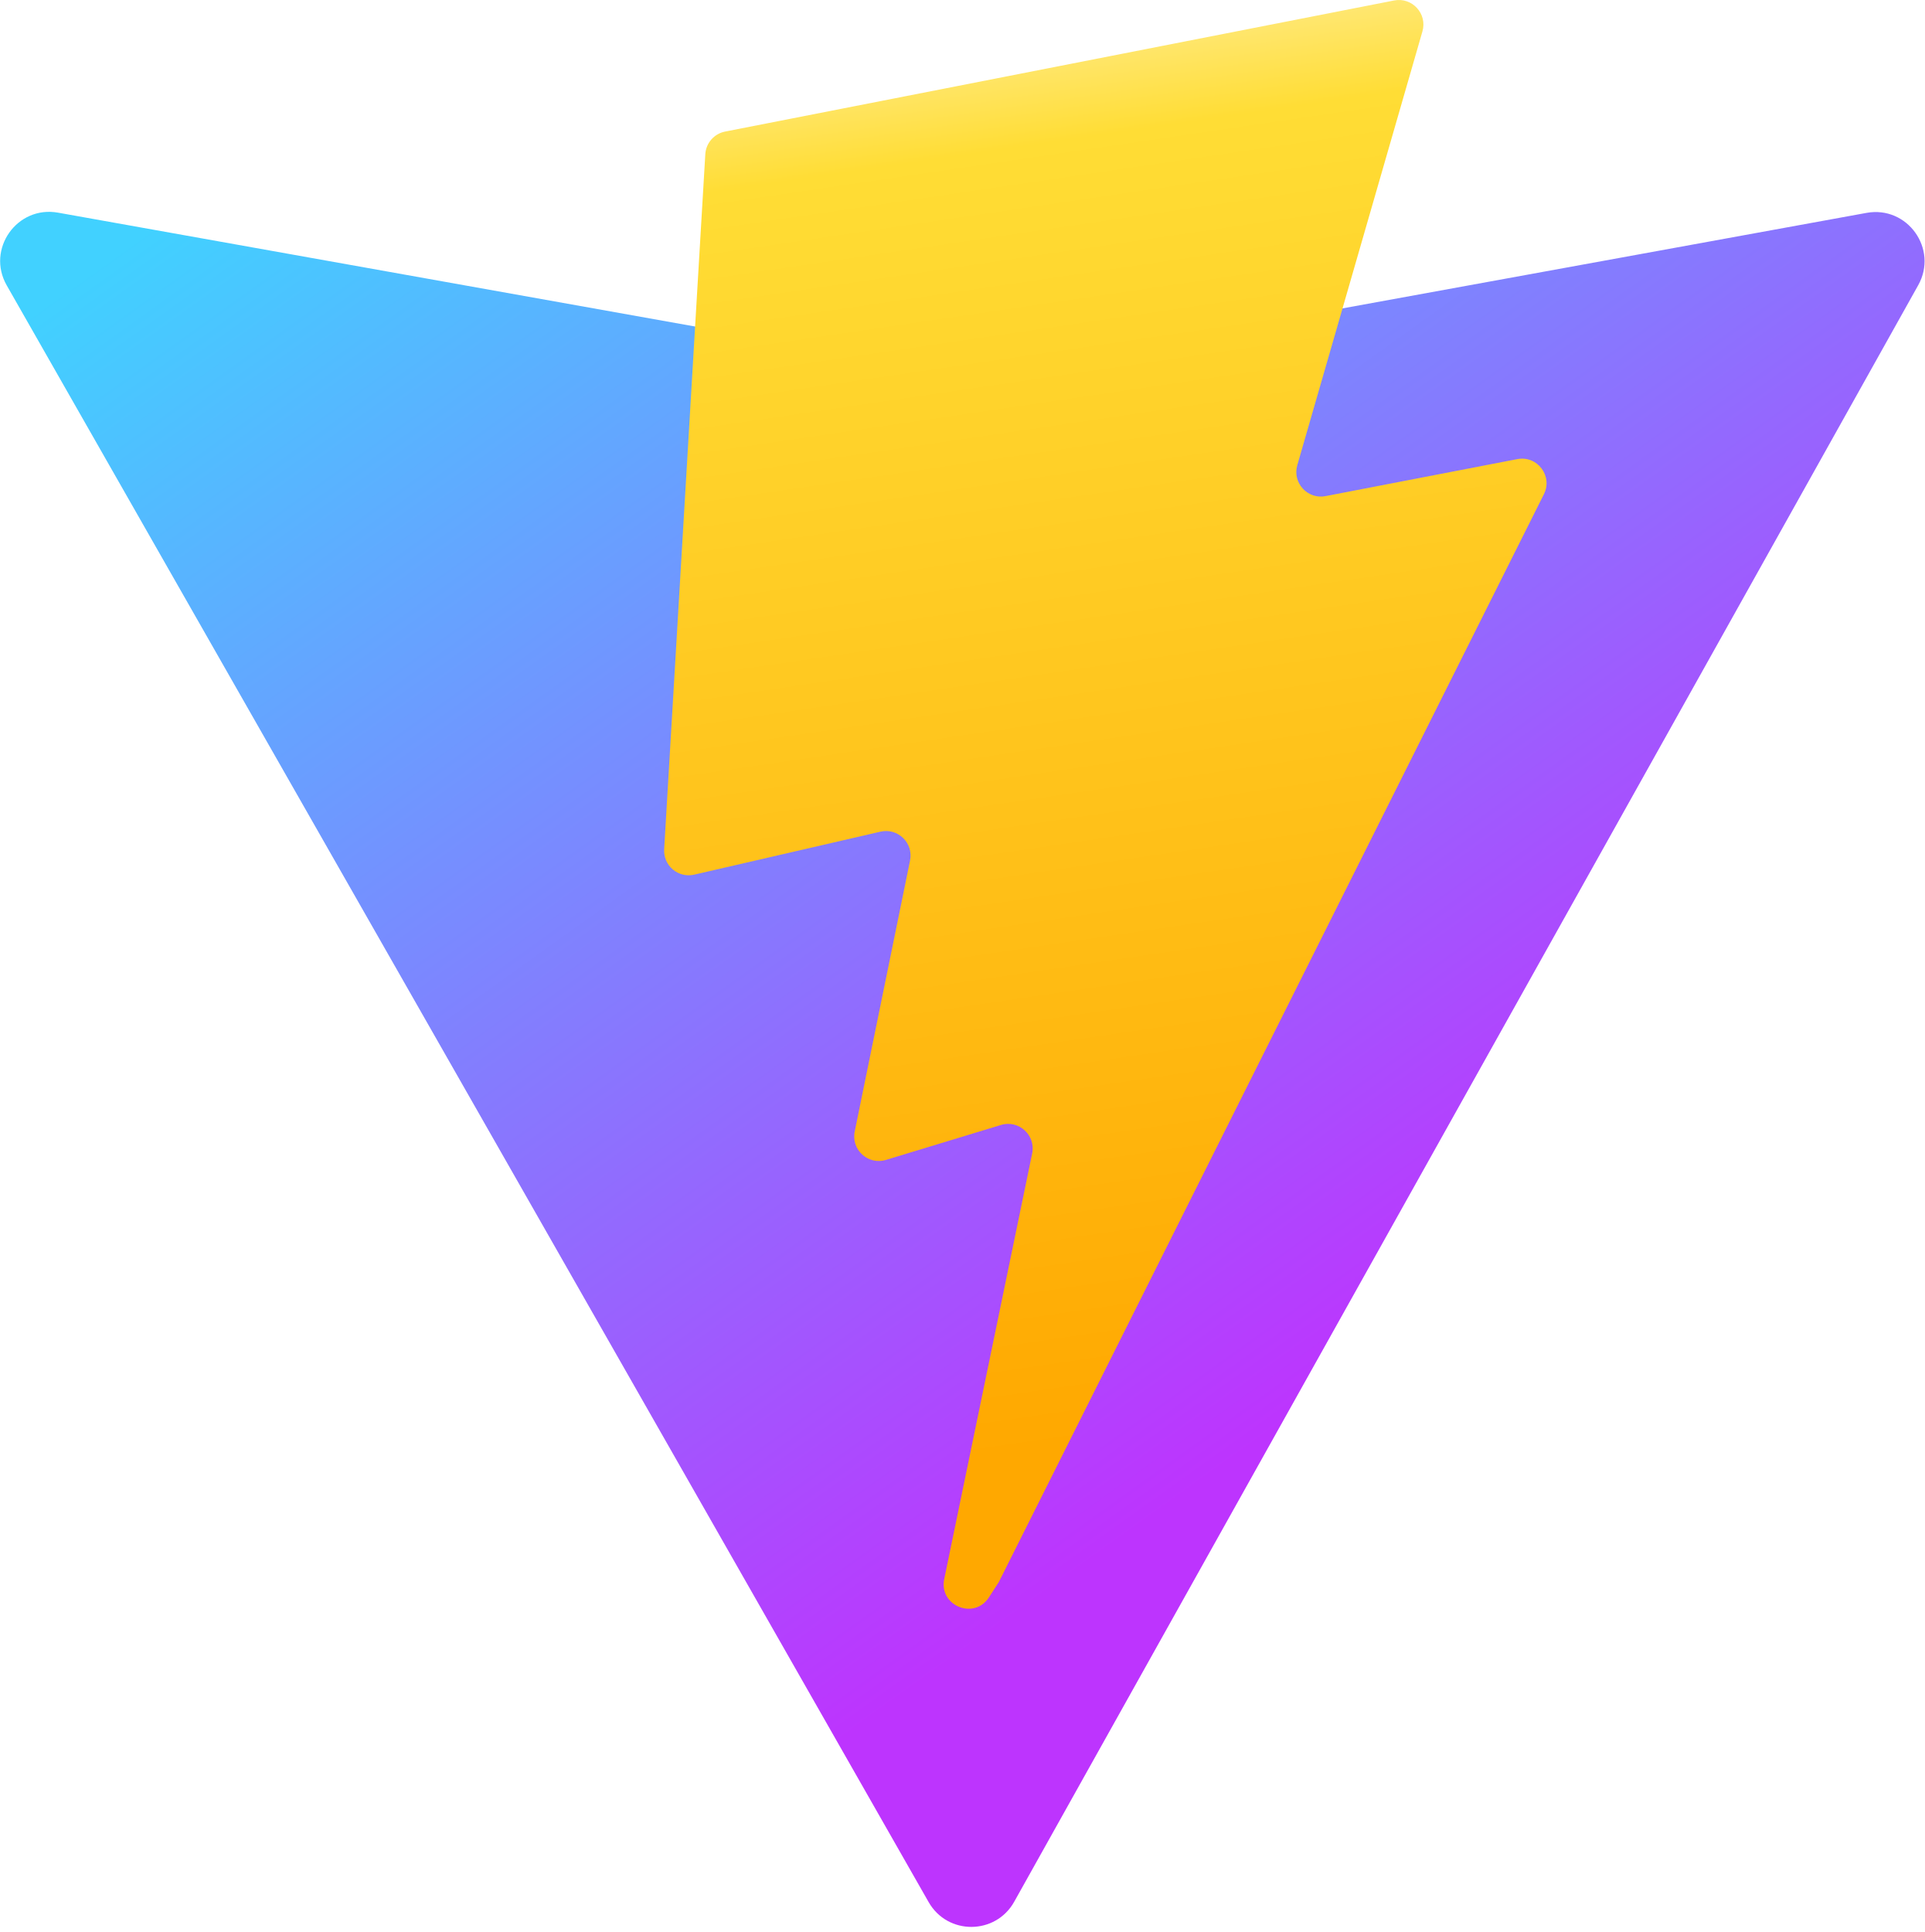
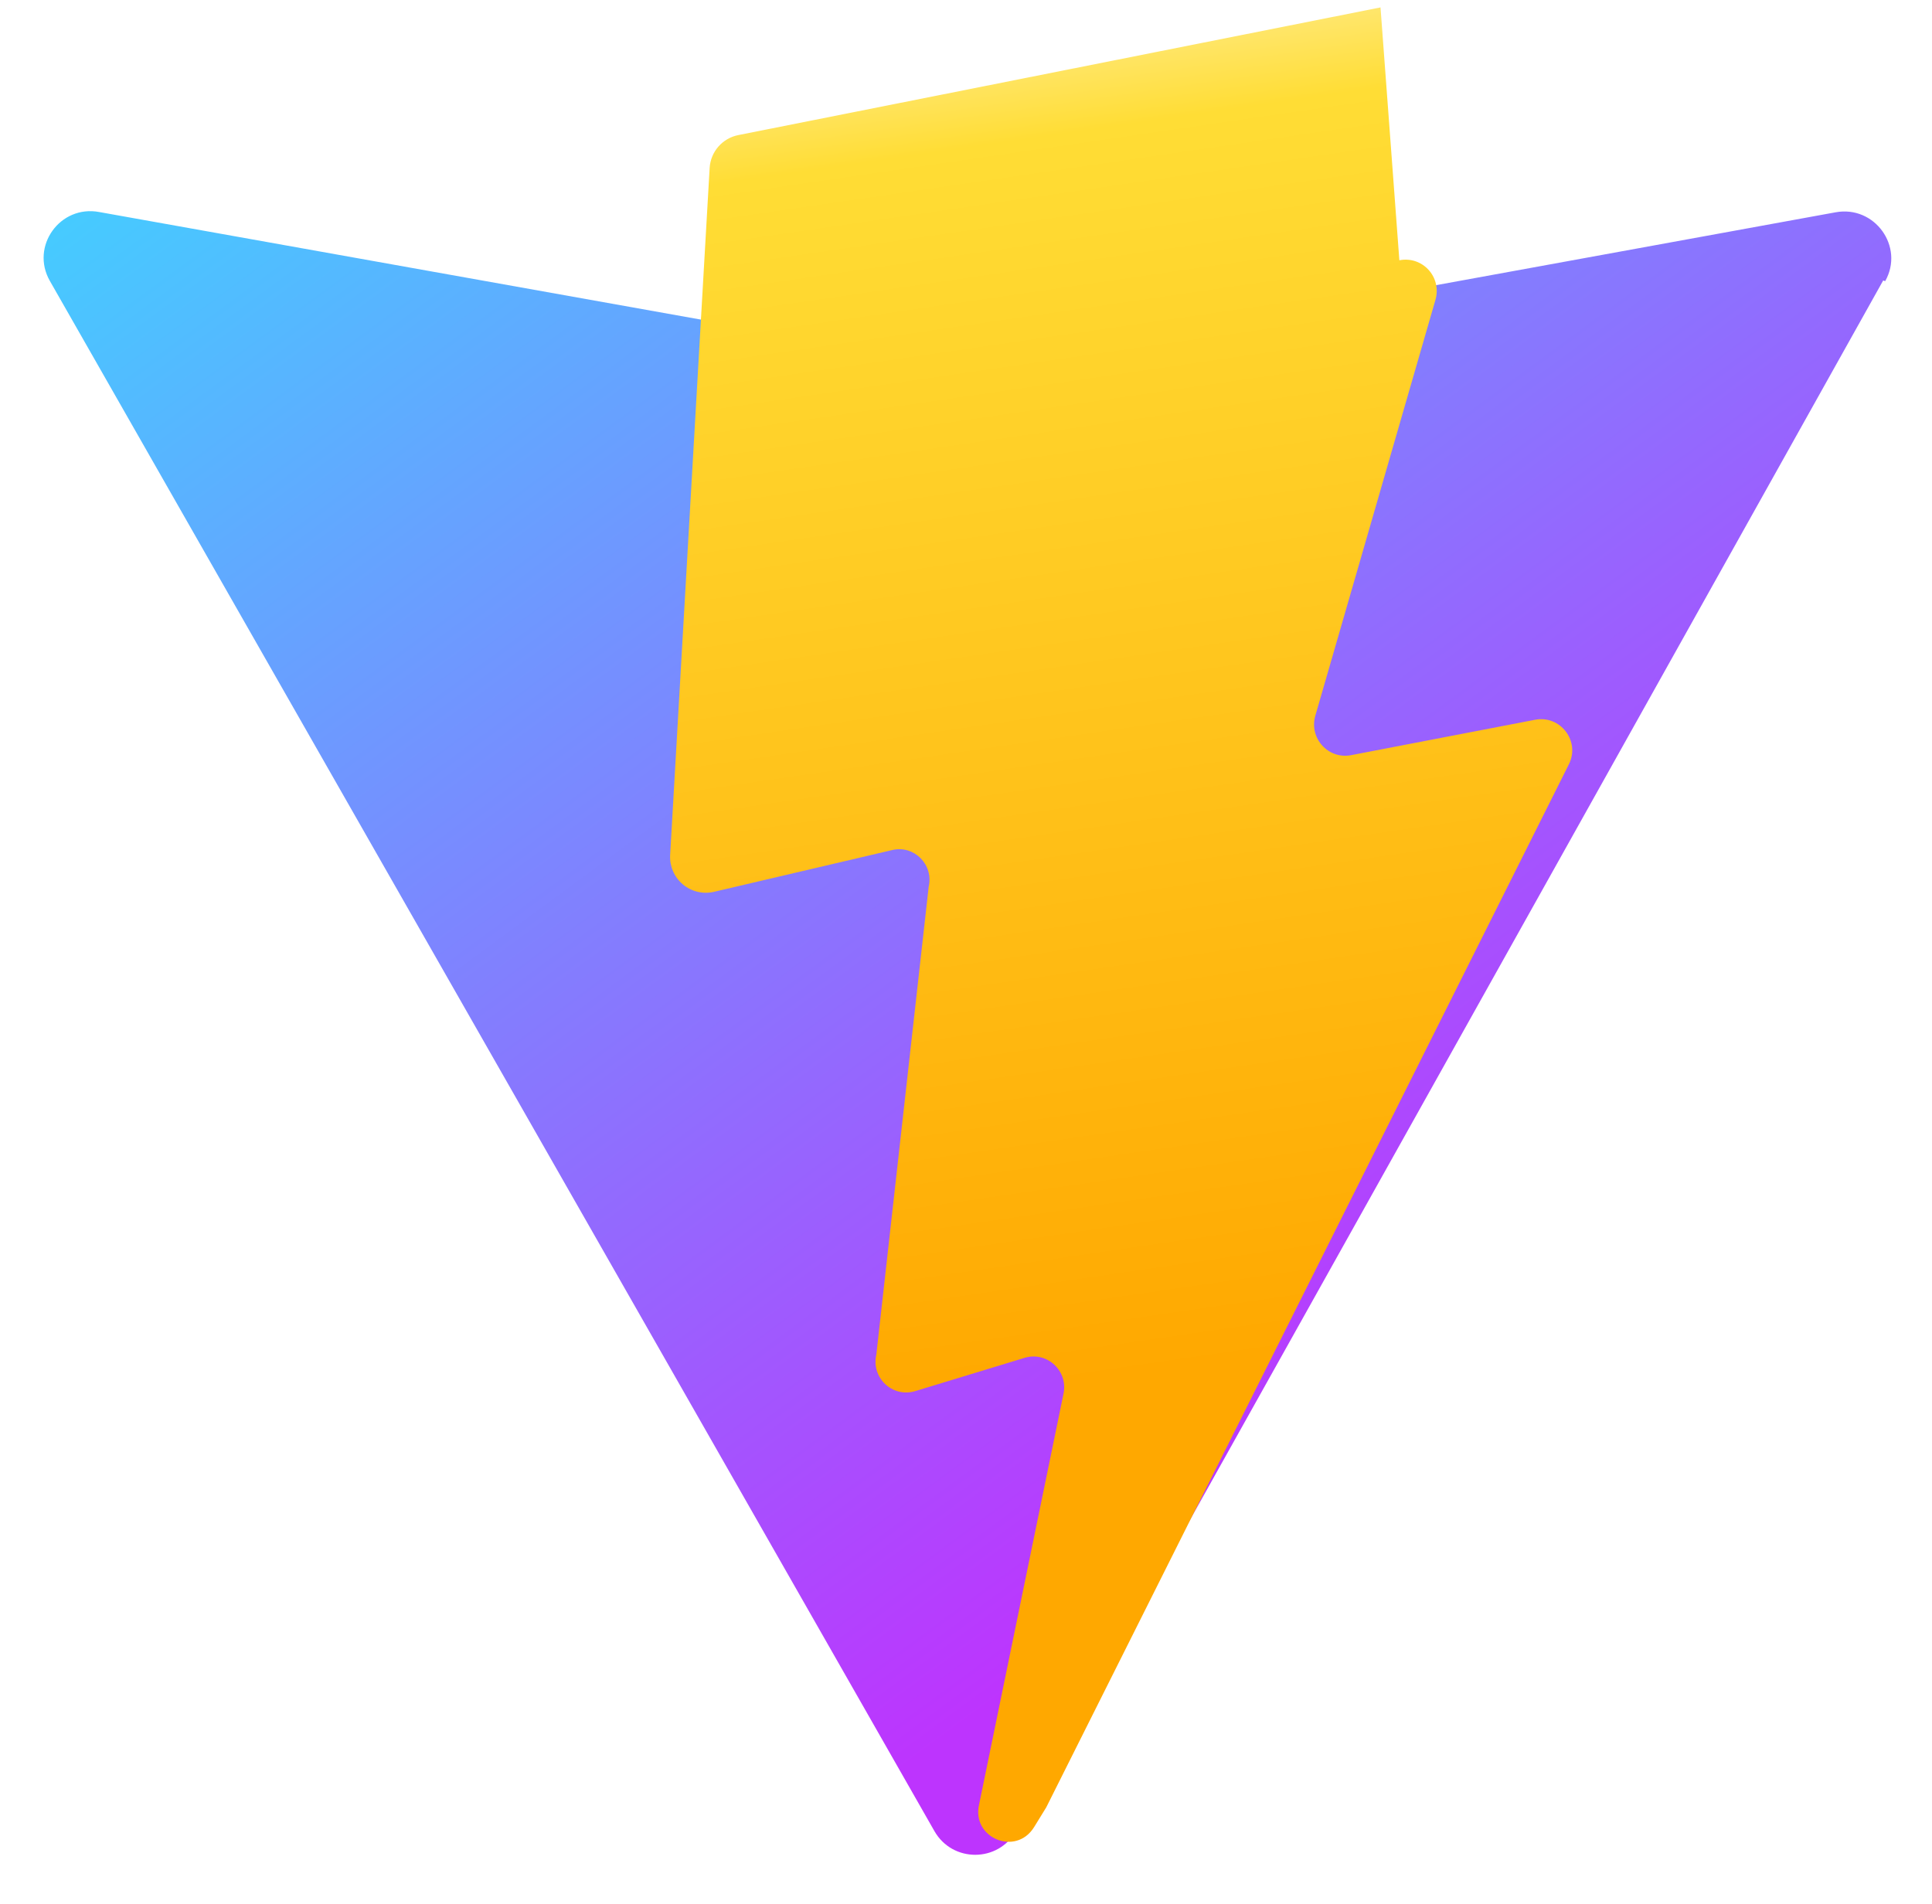
- <svg xmlns="http://www.w3.org/2000/svg" aria-hidden="true" role="img" class="iconify iconify--logos" width="31.88" height="32" preserveAspectRatio="xMidYMid meet" viewBox="0 0 256 257">
+ <svg xmlns="http://www.w3.org/2000/svg" viewBox="0 0 410 404">
+   <path d="M399.641 59.525L215.643 388.545c-3.79 6.779-13.501 6.82-17.348.075L10.582 59.623c-4.196-7.354 2.176-16.218 10.521-14.616l184.341 32.962a10.629 10.629 0 0 0 3.701-.004l180.405-32.91c8.31-1.516 14.643 7.32 10.514 14.617" fill="url(#a)" />
+   <path d="M292.965 1.574l-136.272 27.092a7.566 7.566 0 0 0-6.094 6.965l-8.385 145.852a7.59 7.59 0 0 0 9.227 7.81l37.94-8.892c4.616-1.075 8.785 3.123 7.7 7.802L185.97 287.508c-1.122 4.871 3.36 9.135 8.151 7.766l23.395-7.117c4.792-1.379 9.276 2.91 8.144 7.787l-17.879 87.027c-1.652 7.105 7.789 11.063 11.668 4.808l2.582-4.196 110.911-221.376c2.451-4.892-1.789-10.477-7.165-9.448l-39.05 7.515c-4.838.93-8.953-3.581-7.604-8.348l25.515-88.336c1.348-4.793-2.748-9.305-7.673-8.354" fill="url(#b)" />
  <defs>
-     <linearGradient id="IconifyId1813088fe1fbc01fb466" x1="-.828%" x2="57.636%" y1="7.652%" y2="78.411%">
-       <stop offset="0%" stop-color="#41D1FF" />
-       <stop offset="100%" stop-color="#BD34FE" />
+     <linearGradient id="a" x1="6.004" y1="33" x2="235" y2="344" gradientUnits="userSpaceOnUse">
+       <stop stop-color="#41D1FF" />
+       <stop offset="1" stop-color="#BD34FE" />
    </linearGradient>
-     <linearGradient id="IconifyId1813088fe1fbc01fb467" x1="43.376%" x2="50.316%" y1="2.242%" y2="89.03%">
-       <stop offset="0%" stop-color="#FFEA83" />
-       <stop offset="8.333%" stop-color="#FFDD35" />
-       <stop offset="100%" stop-color="#FFA800" />
+     <linearGradient id="b" x1="194.651" y1="8.818" x2="236.076" y2="292.989" gradientUnits="userSpaceOnUse">
+       <stop stop-color="#FFEA83" />
+       <stop offset=".083" stop-color="#FFDD35" />
+       <stop offset="1" stop-color="#FFA800" />
    </linearGradient>
  </defs>
-   <path fill="url(#IconifyId1813088fe1fbc01fb466)" d="M255.153 37.938L134.897 252.976c-2.483 4.44-8.862 4.466-11.382.048L.875 37.958c-2.746-4.814 1.371-10.646 6.827-9.67l120.385 21.517a6.537 6.537 0 0 0 2.322-.004l117.867-21.483c5.438-.991 9.574 4.796 6.877 9.62Z" />
-   <path fill="url(#IconifyId1813088fe1fbc01fb467)" d="M185.432.063L96.44 17.501a3.268 3.268 0 0 0-2.634 3.014l-5.474 92.456a3.268 3.268 0 0 0 3.997 3.378l24.777-5.718c2.318-.535 4.413 1.507 3.936 3.838l-7.361 36.047c-.495 2.426 1.782 4.5 4.151 3.78l15.304-4.649c2.372-.72 4.652 1.36 4.15 3.788l-11.698 56.621c-.732 3.542 3.979 5.473 5.943 2.437l1.313-2.028l72.516-144.72c1.215-2.423-.88-5.186-3.54-4.672l-25.505 4.922c-2.396.462-4.435-1.77-3.759-4.114l16.646-57.705c.677-2.35-1.37-4.583-3.769-4.113Z" />
</svg>
